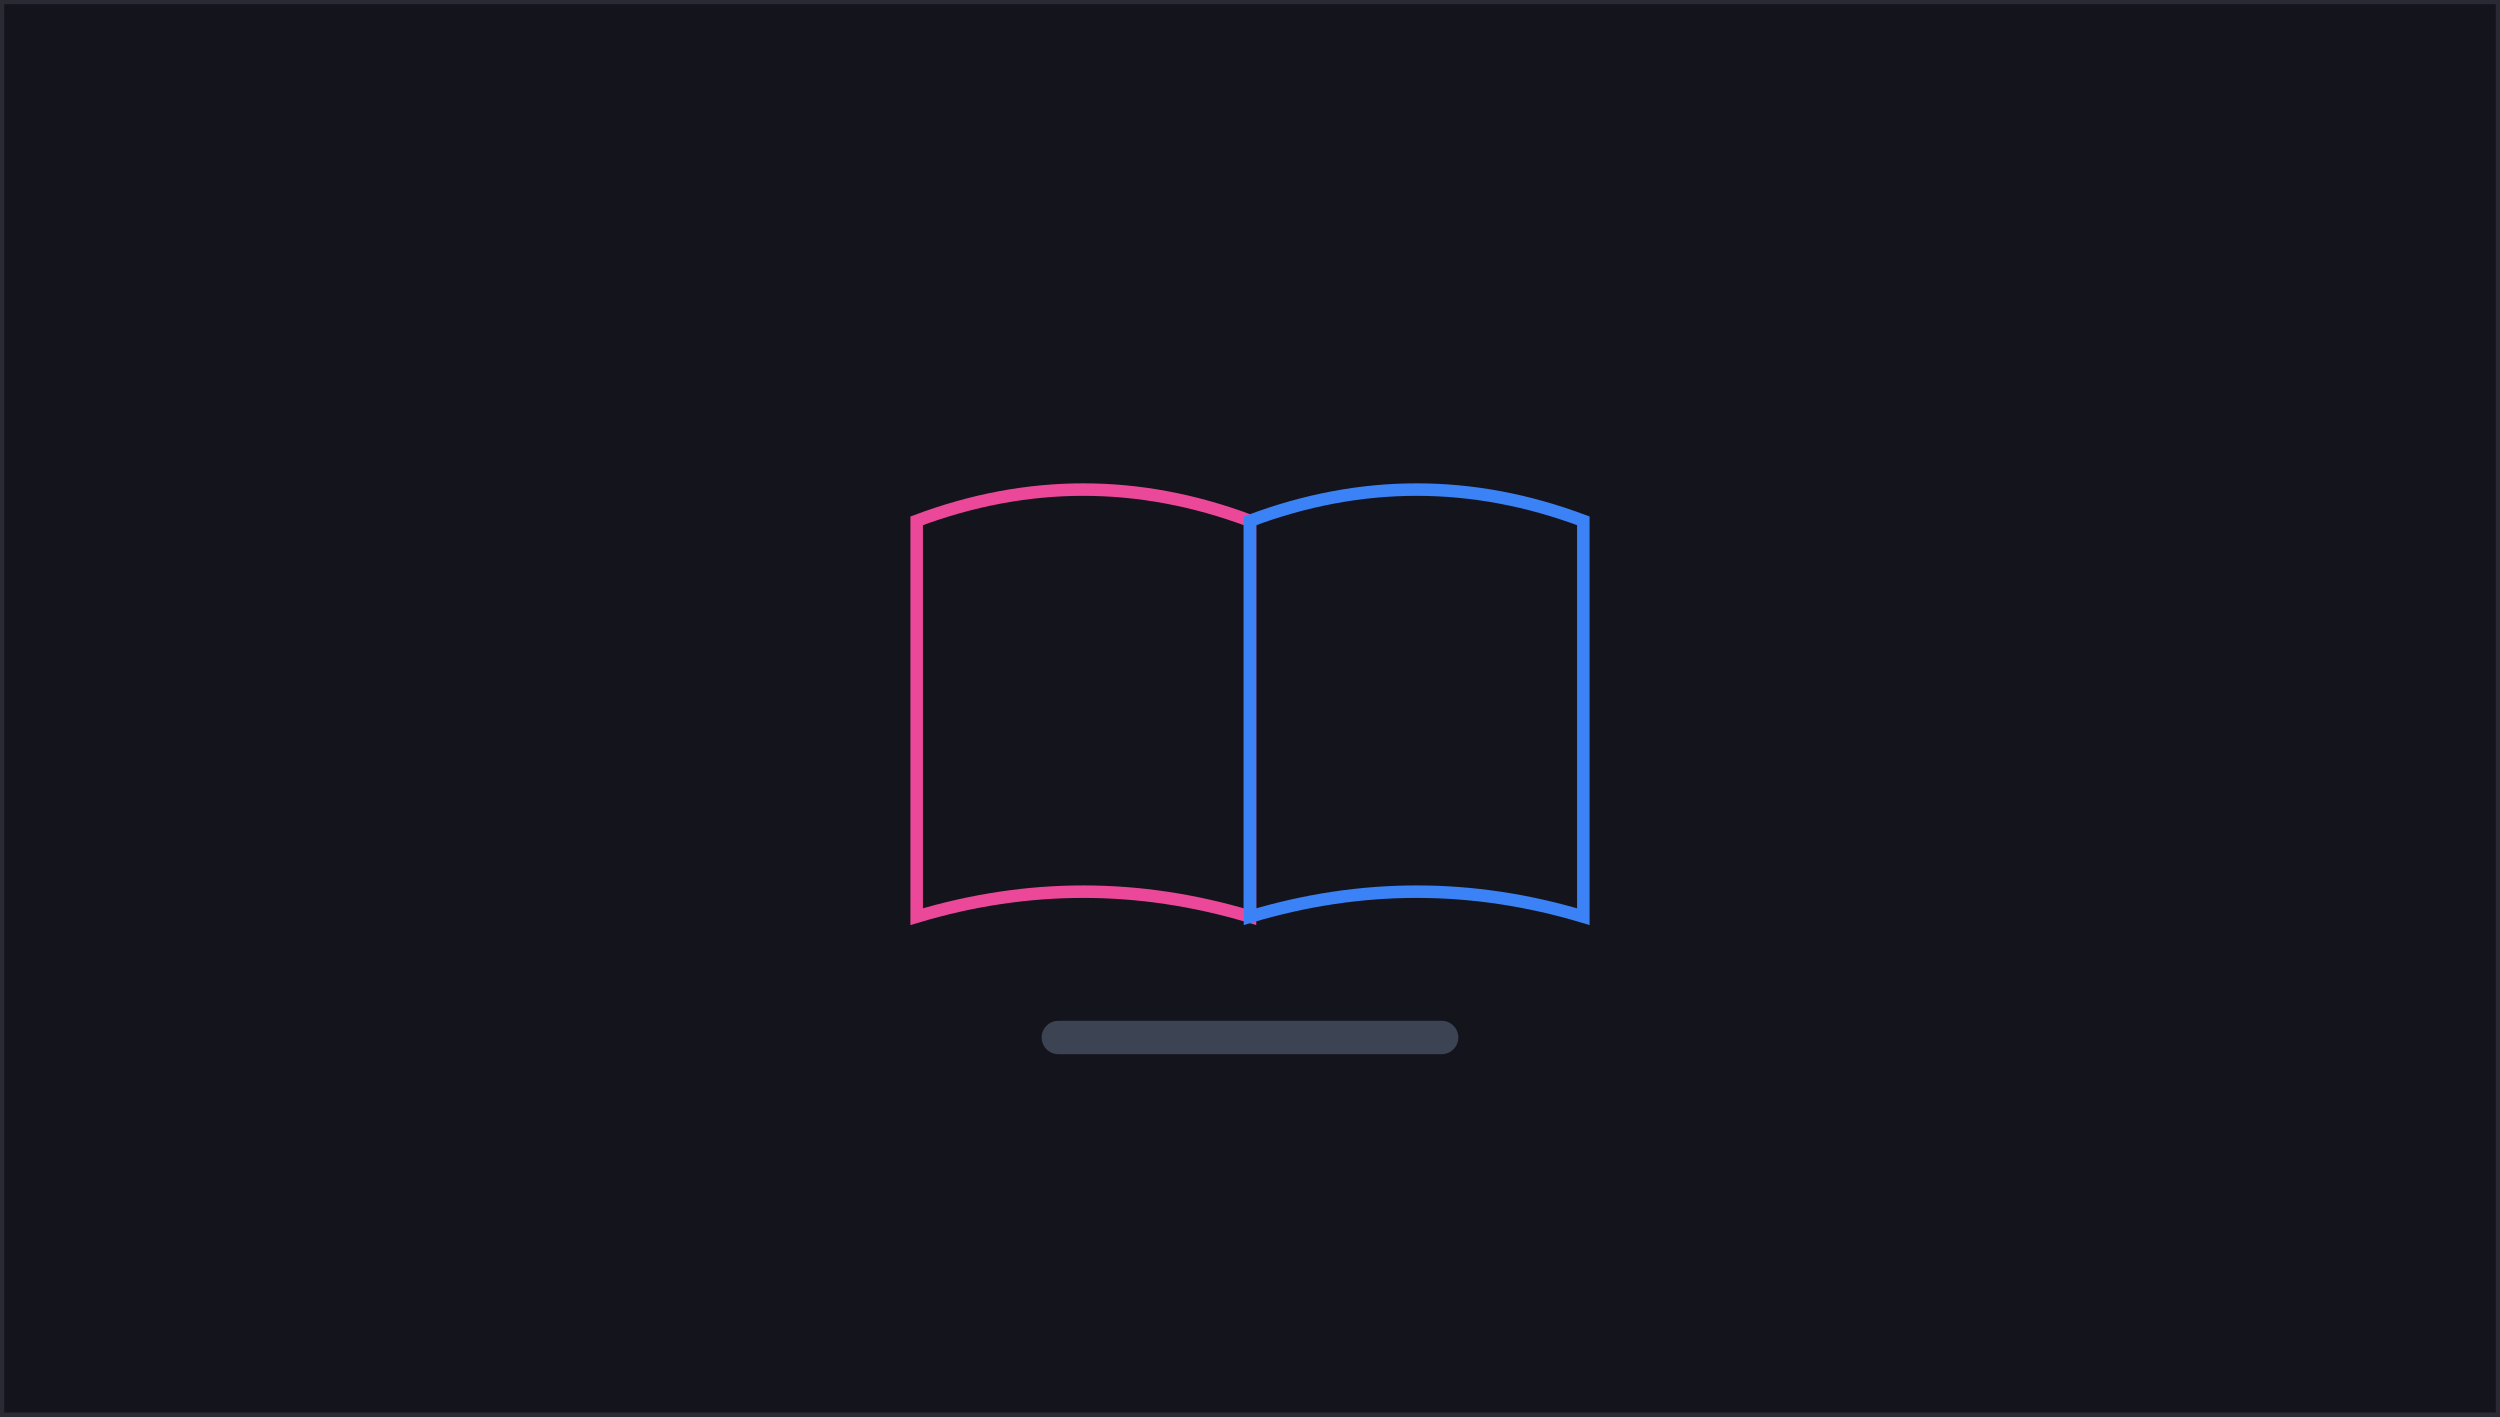
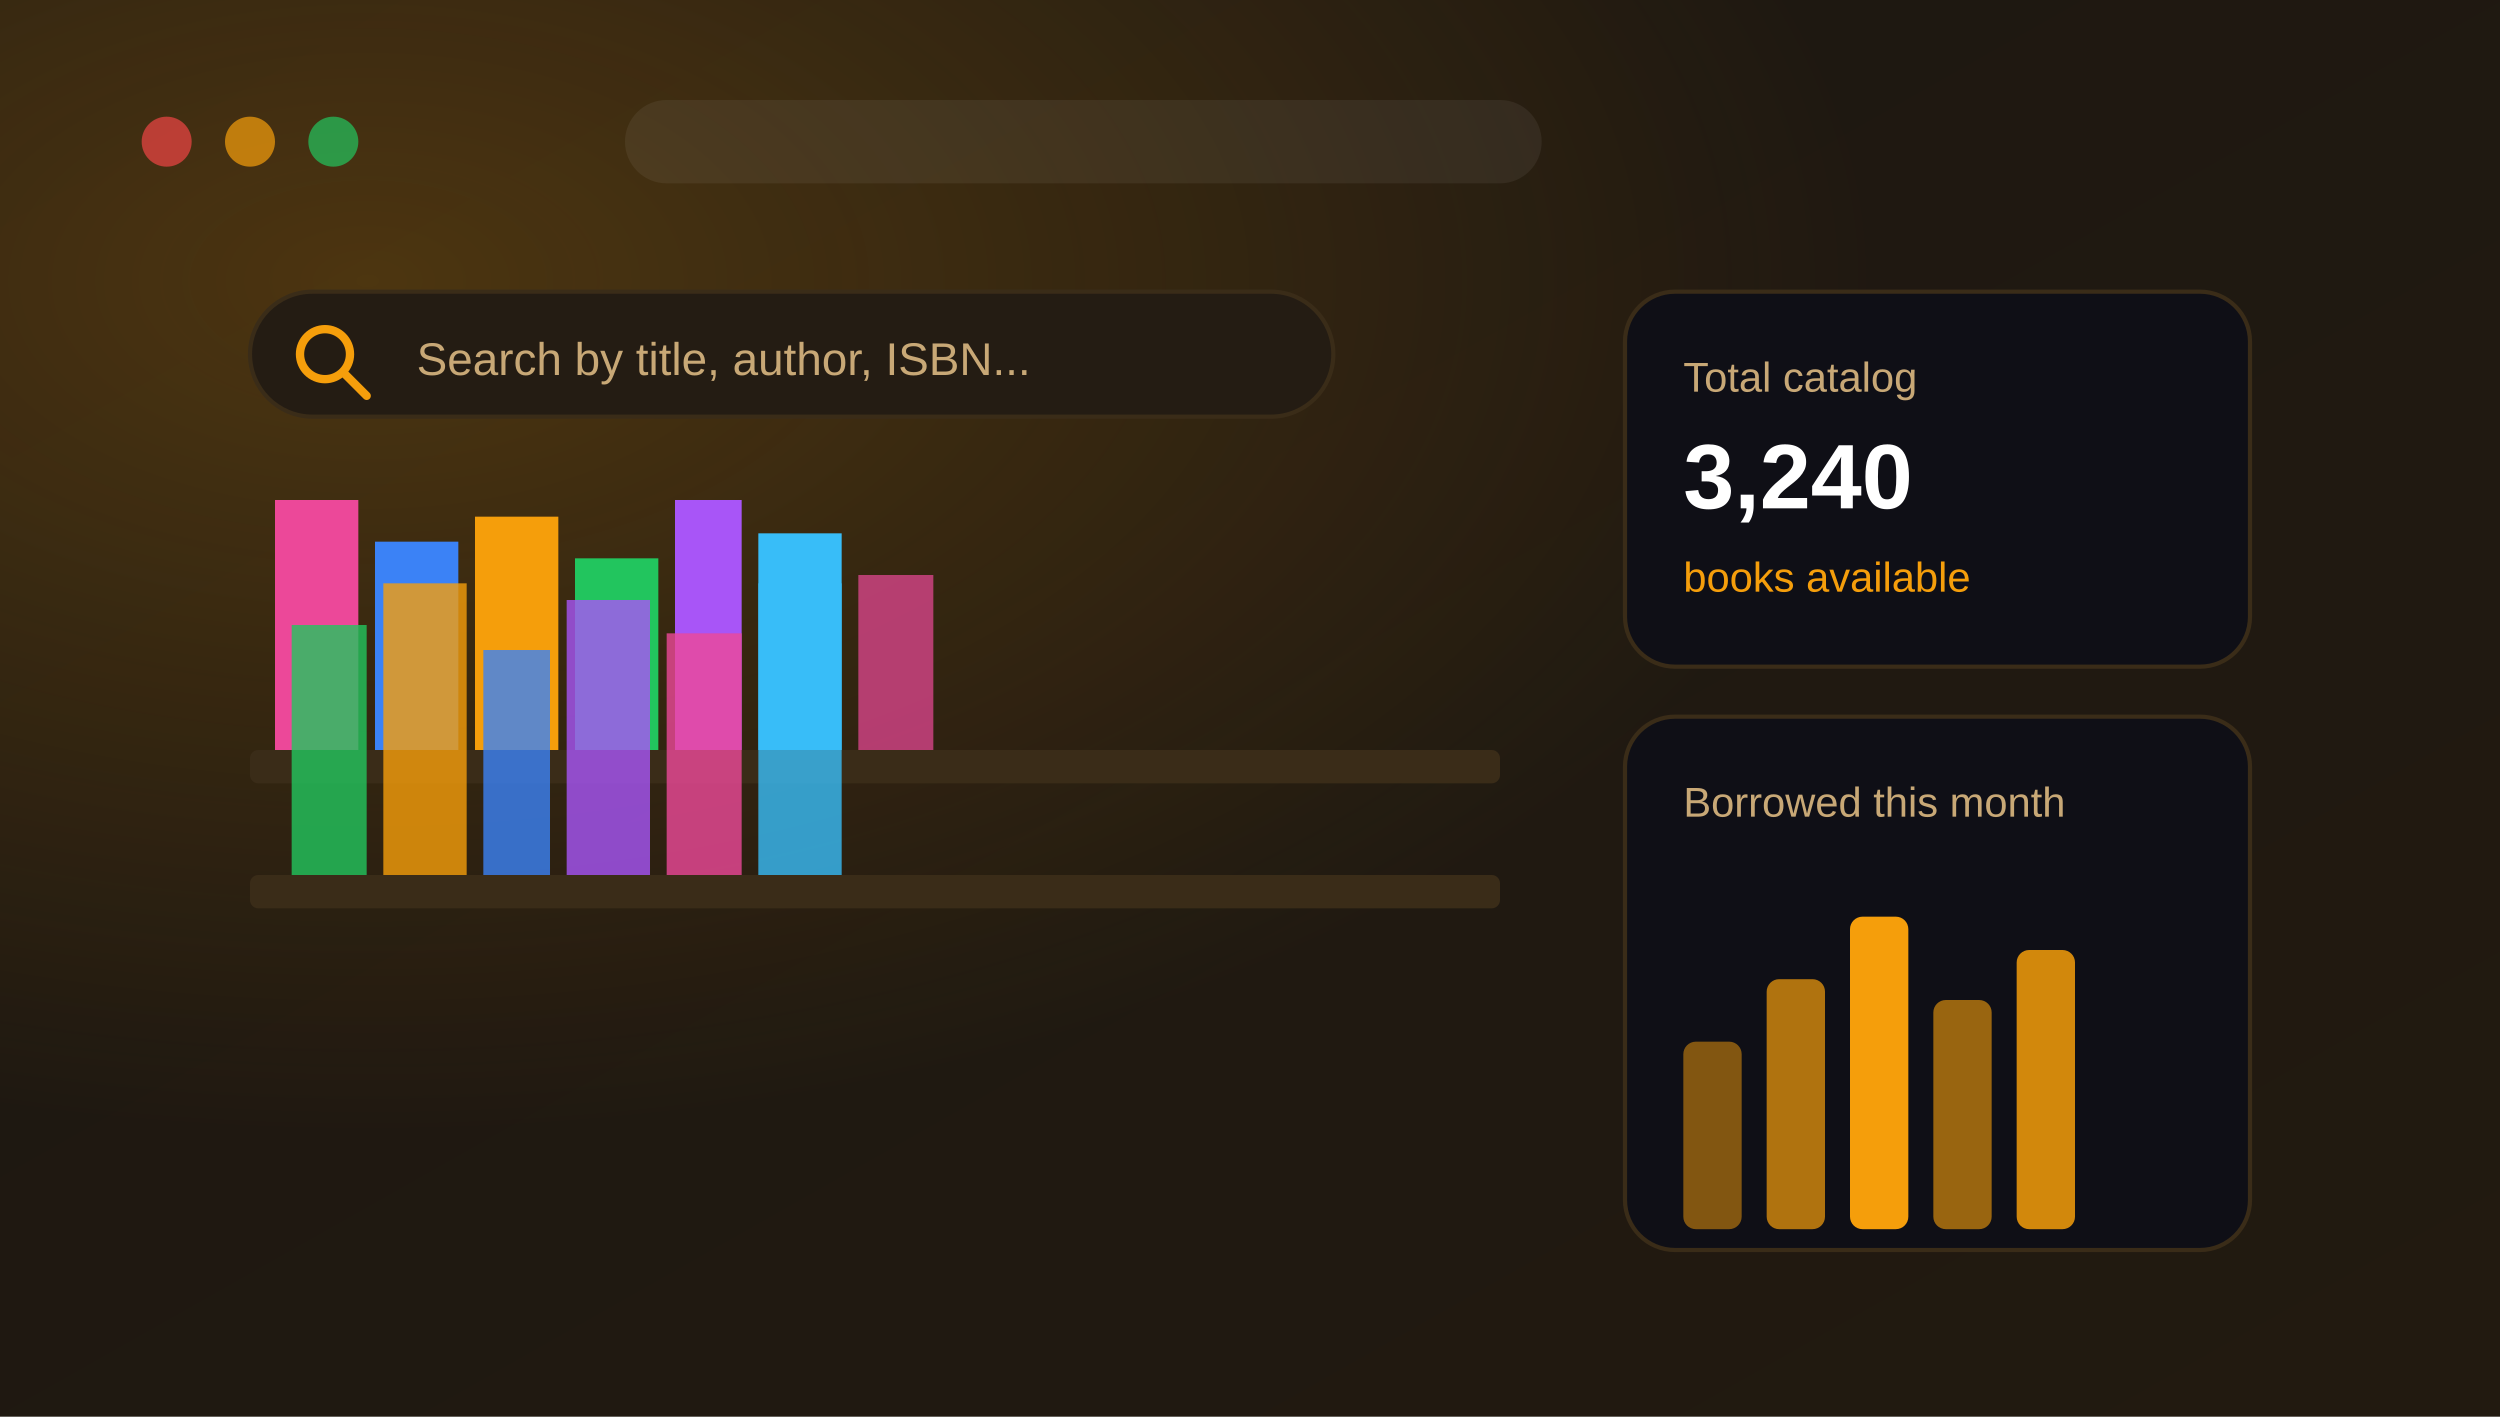
<svg xmlns="http://www.w3.org/2000/svg" viewBox="0 0 600 340">
-   <rect width="600" height="340" fill="#14141c" />
-   <rect x="0" y="0" width="600" height="340" fill="none" stroke="#2a2a35" stroke-width="2" />
-   <path d="M220 220 V125 q40 -15 80 0 V220 q-40 -12 -80 0 Z" fill="none" stroke="#ec4899" stroke-width="3" />
-   <path d="M300 220 V125 q40 -15 80 0 V220 q-40 -12 -80 0 Z" fill="none" stroke="#3b82f6" stroke-width="3" />
-   <rect x="250" y="245" width="100" height="8" rx="4" fill="#64748b" opacity="0.5" />
+   <defs>
+     <linearGradient id="bg5" x1="0" y1="0" x2="1" y2="1">
+       <stop offset="0" stop-color="#1c1712" />
+       <stop offset="1" stop-color="#221a10" />
+     </linearGradient>
+     <radialGradient id="glow5" cx="0.15" cy="0.2" r="0.6">
+       <stop offset="0" stop-color="#f59e0b" stop-opacity="0.22" />
+       <stop offset="1" stop-color="#f59e0b" stop-opacity="0" />
+     </radialGradient>
+   </defs>
+   <rect width="600" height="340" fill="url(#bg5)" />
+   <rect width="600" height="340" fill="url(#glow5)" />
+   <circle cx="40" cy="34" r="6" fill="#ef4444" opacity="0.7" />
+   <circle cx="60" cy="34" r="6" fill="#f59e0b" opacity="0.7" />
+   <circle cx="80" cy="34" r="6" fill="#22c55e" opacity="0.7" />
+   <rect x="150" y="24" width="220" height="20" rx="10" fill="#ffffff" opacity="0.06" />
+   <rect x="60" y="70" width="260" height="30" rx="15" fill="#241c13" stroke="#3a2c18" />
+   <circle cx="78" cy="85" r="6" fill="none" stroke="#f59e0b" stroke-width="2" />
+   <line x1="83" y1="90" x2="88" y2="95" stroke="#f59e0b" stroke-width="2" stroke-linecap="round" />
+   <text x="100" y="90" fill="#c8a876" font-family="Arial, sans-serif" font-size="11">Search by title, author, ISBN...</text>
+   <g transform="translate(60,120)">
+     <rect x="0" y="60" width="300" height="8" rx="2" fill="#3a2c18" />
+     <rect x="6" y="0" width="20" height="60" fill="#ec4899" />
+     <rect x="30" y="10" width="20" height="50" fill="#3b82f6" />
+     <rect x="54" y="4" width="20" height="56" fill="#f59e0b" />
+     <rect x="78" y="14" width="20" height="46" fill="#22c55e" />
+     <rect x="102" y="0" width="16" height="60" fill="#a855f7" />
+     <rect x="122" y="8" width="20" height="52" fill="#38bdf8" />
+     <rect x="146" y="18" width="18" height="42" fill="#ec4899" opacity="0.7" />
+     <rect x="0" y="90" width="300" height="8" rx="2" fill="#3a2c18" />
+     <rect x="10" y="30" width="18" height="60" fill="#22c55e" opacity="0.8" />
+     <rect x="32" y="20" width="20" height="70" fill="#f59e0b" opacity="0.8" />
+     <rect x="56" y="36" width="16" height="54" fill="#3b82f6" opacity="0.8" />
+     <rect x="76" y="24" width="20" height="66" fill="#a855f7" opacity="0.8" />
+     <rect x="100" y="32" width="18" height="58" fill="#ec4899" opacity="0.8" />
+     <rect x="122" y="20" width="20" height="70" fill="#38bdf8" opacity="0.8" />
+   </g>
+   <rect x="390" y="70" width="150" height="90" rx="12" fill="#0f0f16" stroke="#3a2c18" />
+   <text x="404" y="94" fill="#c8a876" font-family="Arial, sans-serif" font-size="10">Total catalog</text>
+   <text x="404" y="122" fill="#ffffff" font-family="Arial, sans-serif" font-size="22" font-weight="bold">3,240</text>
+   <text x="404" y="142" fill="#f59e0b" font-family="Arial, sans-serif" font-size="10">books available</text>
+   <rect x="390" y="172" width="150" height="128" rx="12" fill="#0f0f16" stroke="#3a2c18" />
+   <text x="404" y="196" fill="#c8a876" font-family="Arial, sans-serif" font-size="10">Borrowed this month</text>
+   <g transform="translate(404,210)">
+     <rect x="0" y="40" width="14" height="45" rx="3" fill="#f59e0b" opacity="0.5" />
+     <rect x="20" y="25" width="14" height="60" rx="3" fill="#f59e0b" opacity="0.7" />
+     <rect x="40" y="10" width="14" height="75" rx="3" fill="#f59e0b" />
+     <rect x="60" y="30" width="14" height="55" rx="3" fill="#f59e0b" opacity="0.6" />
+     <rect x="80" y="18" width="14" height="67" rx="3" fill="#f59e0b" opacity="0.85" />
+   </g>
</svg>
